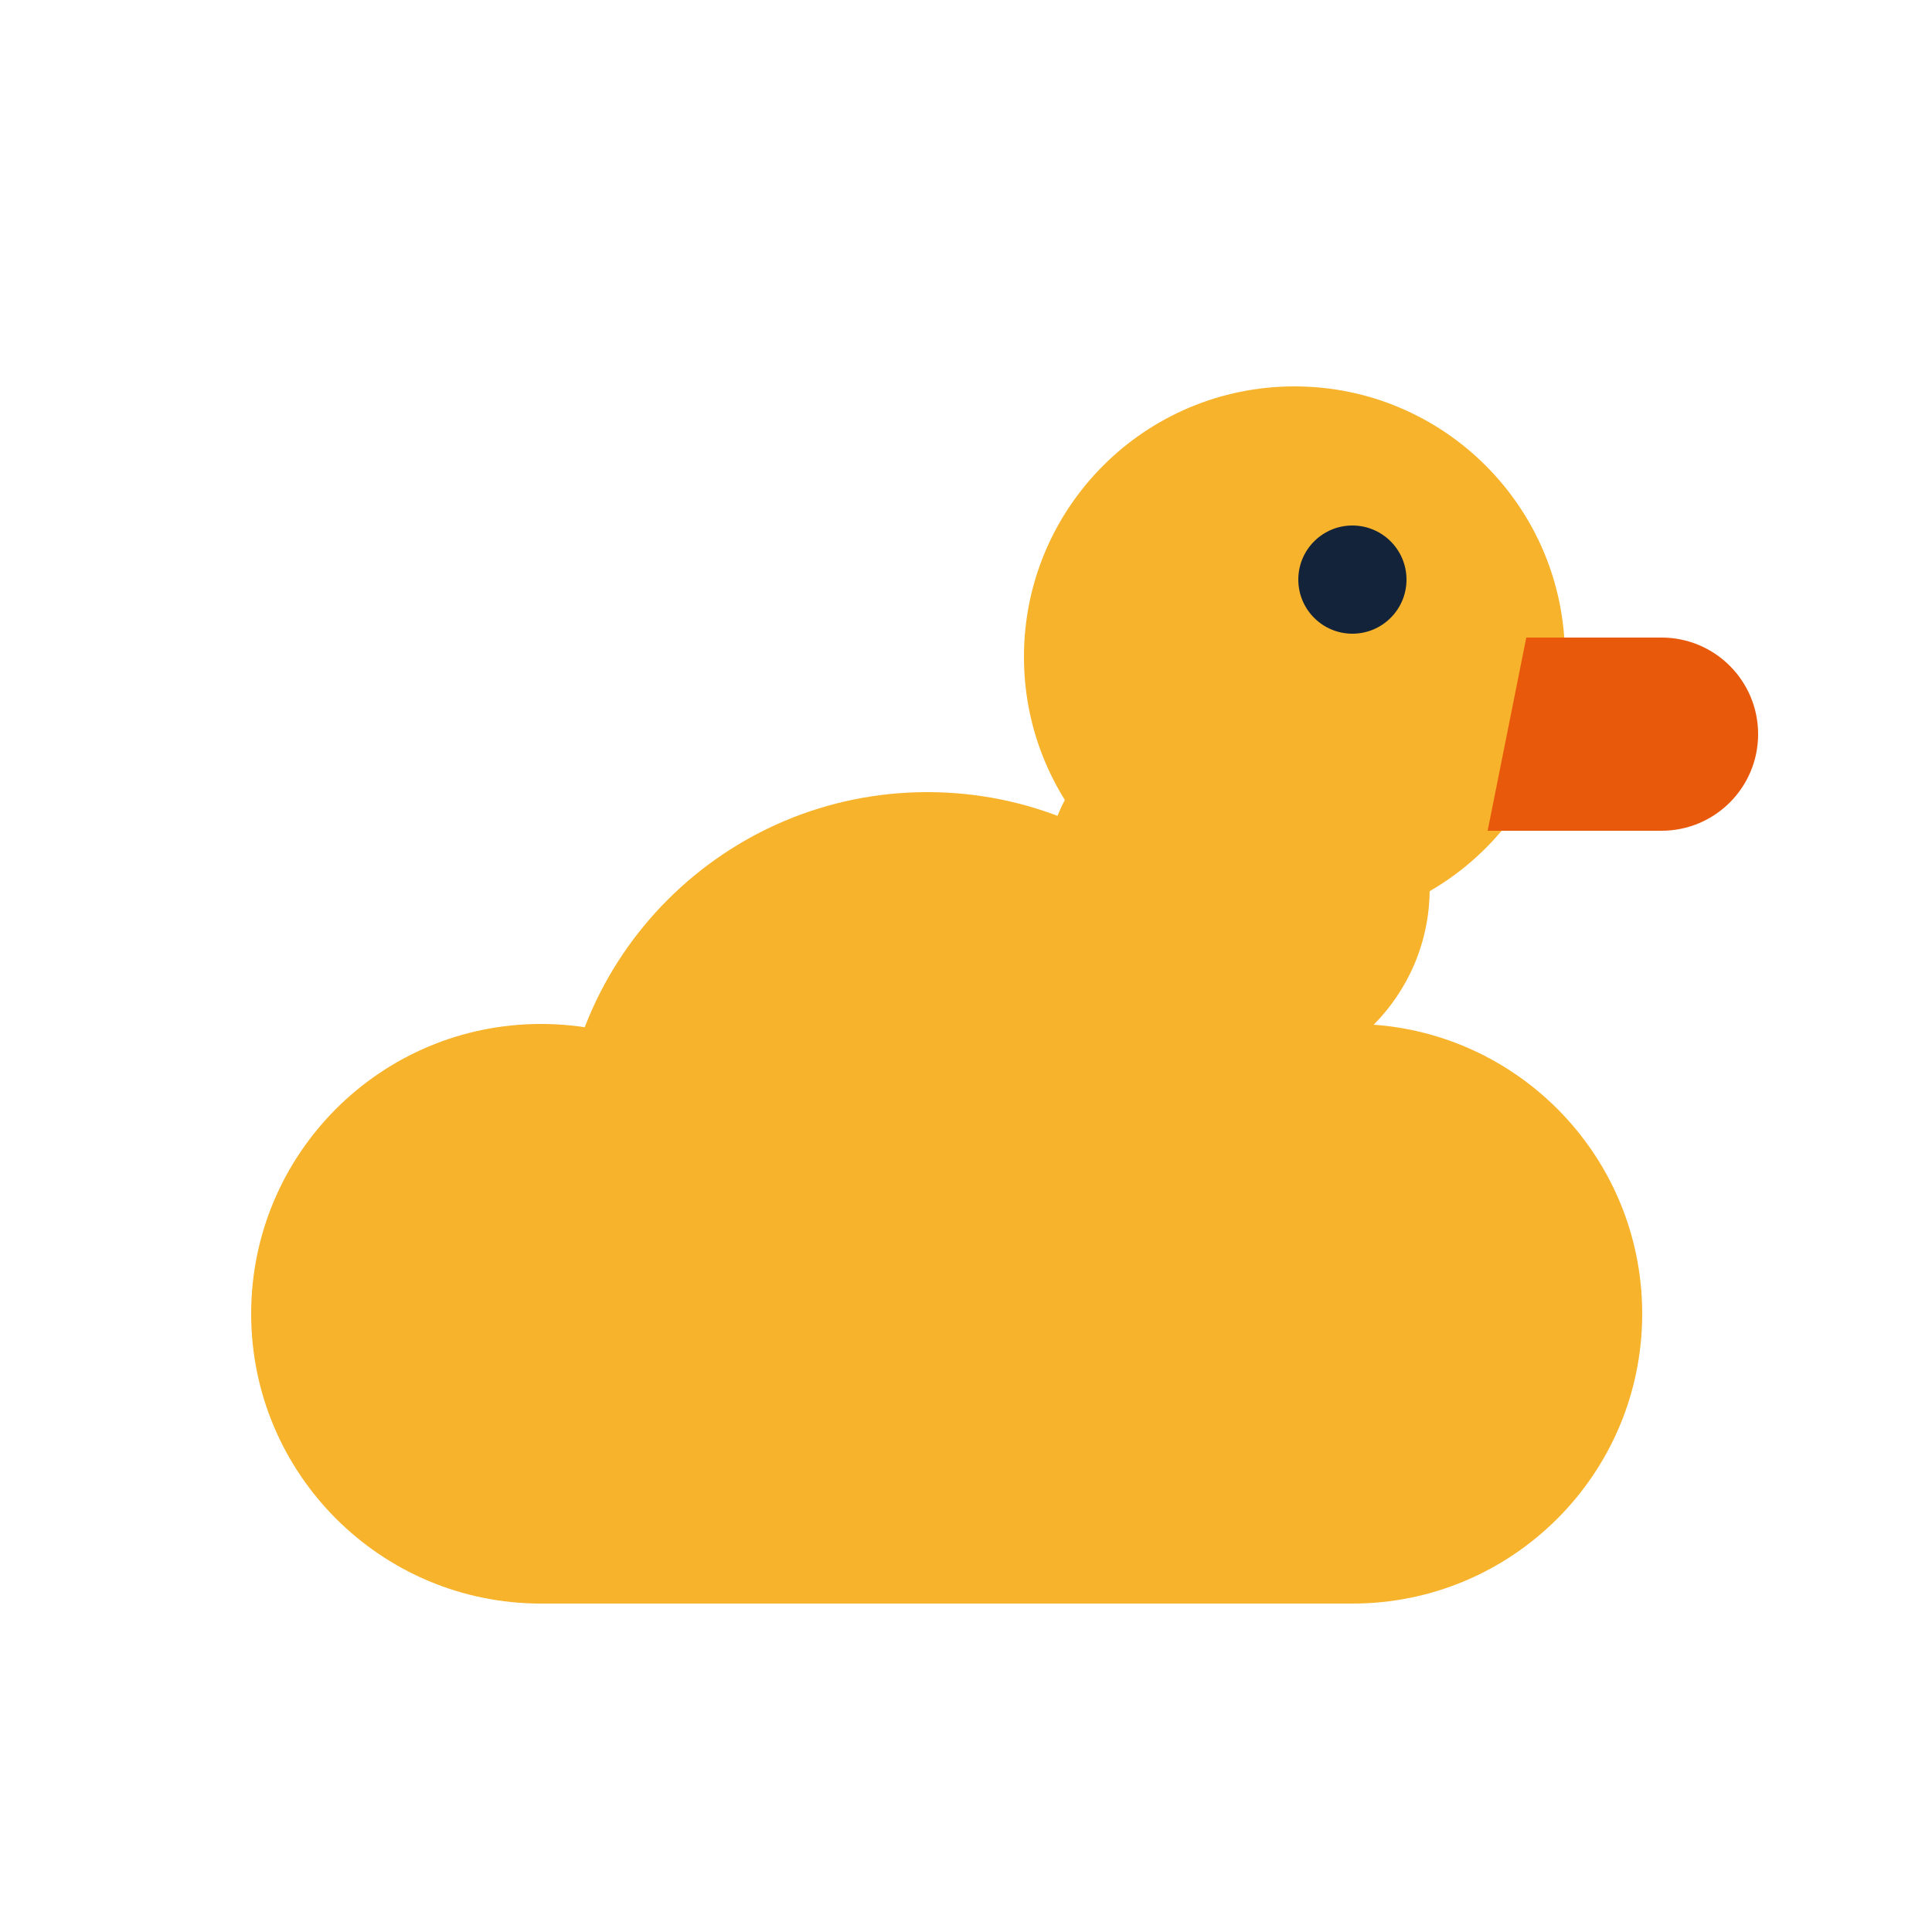
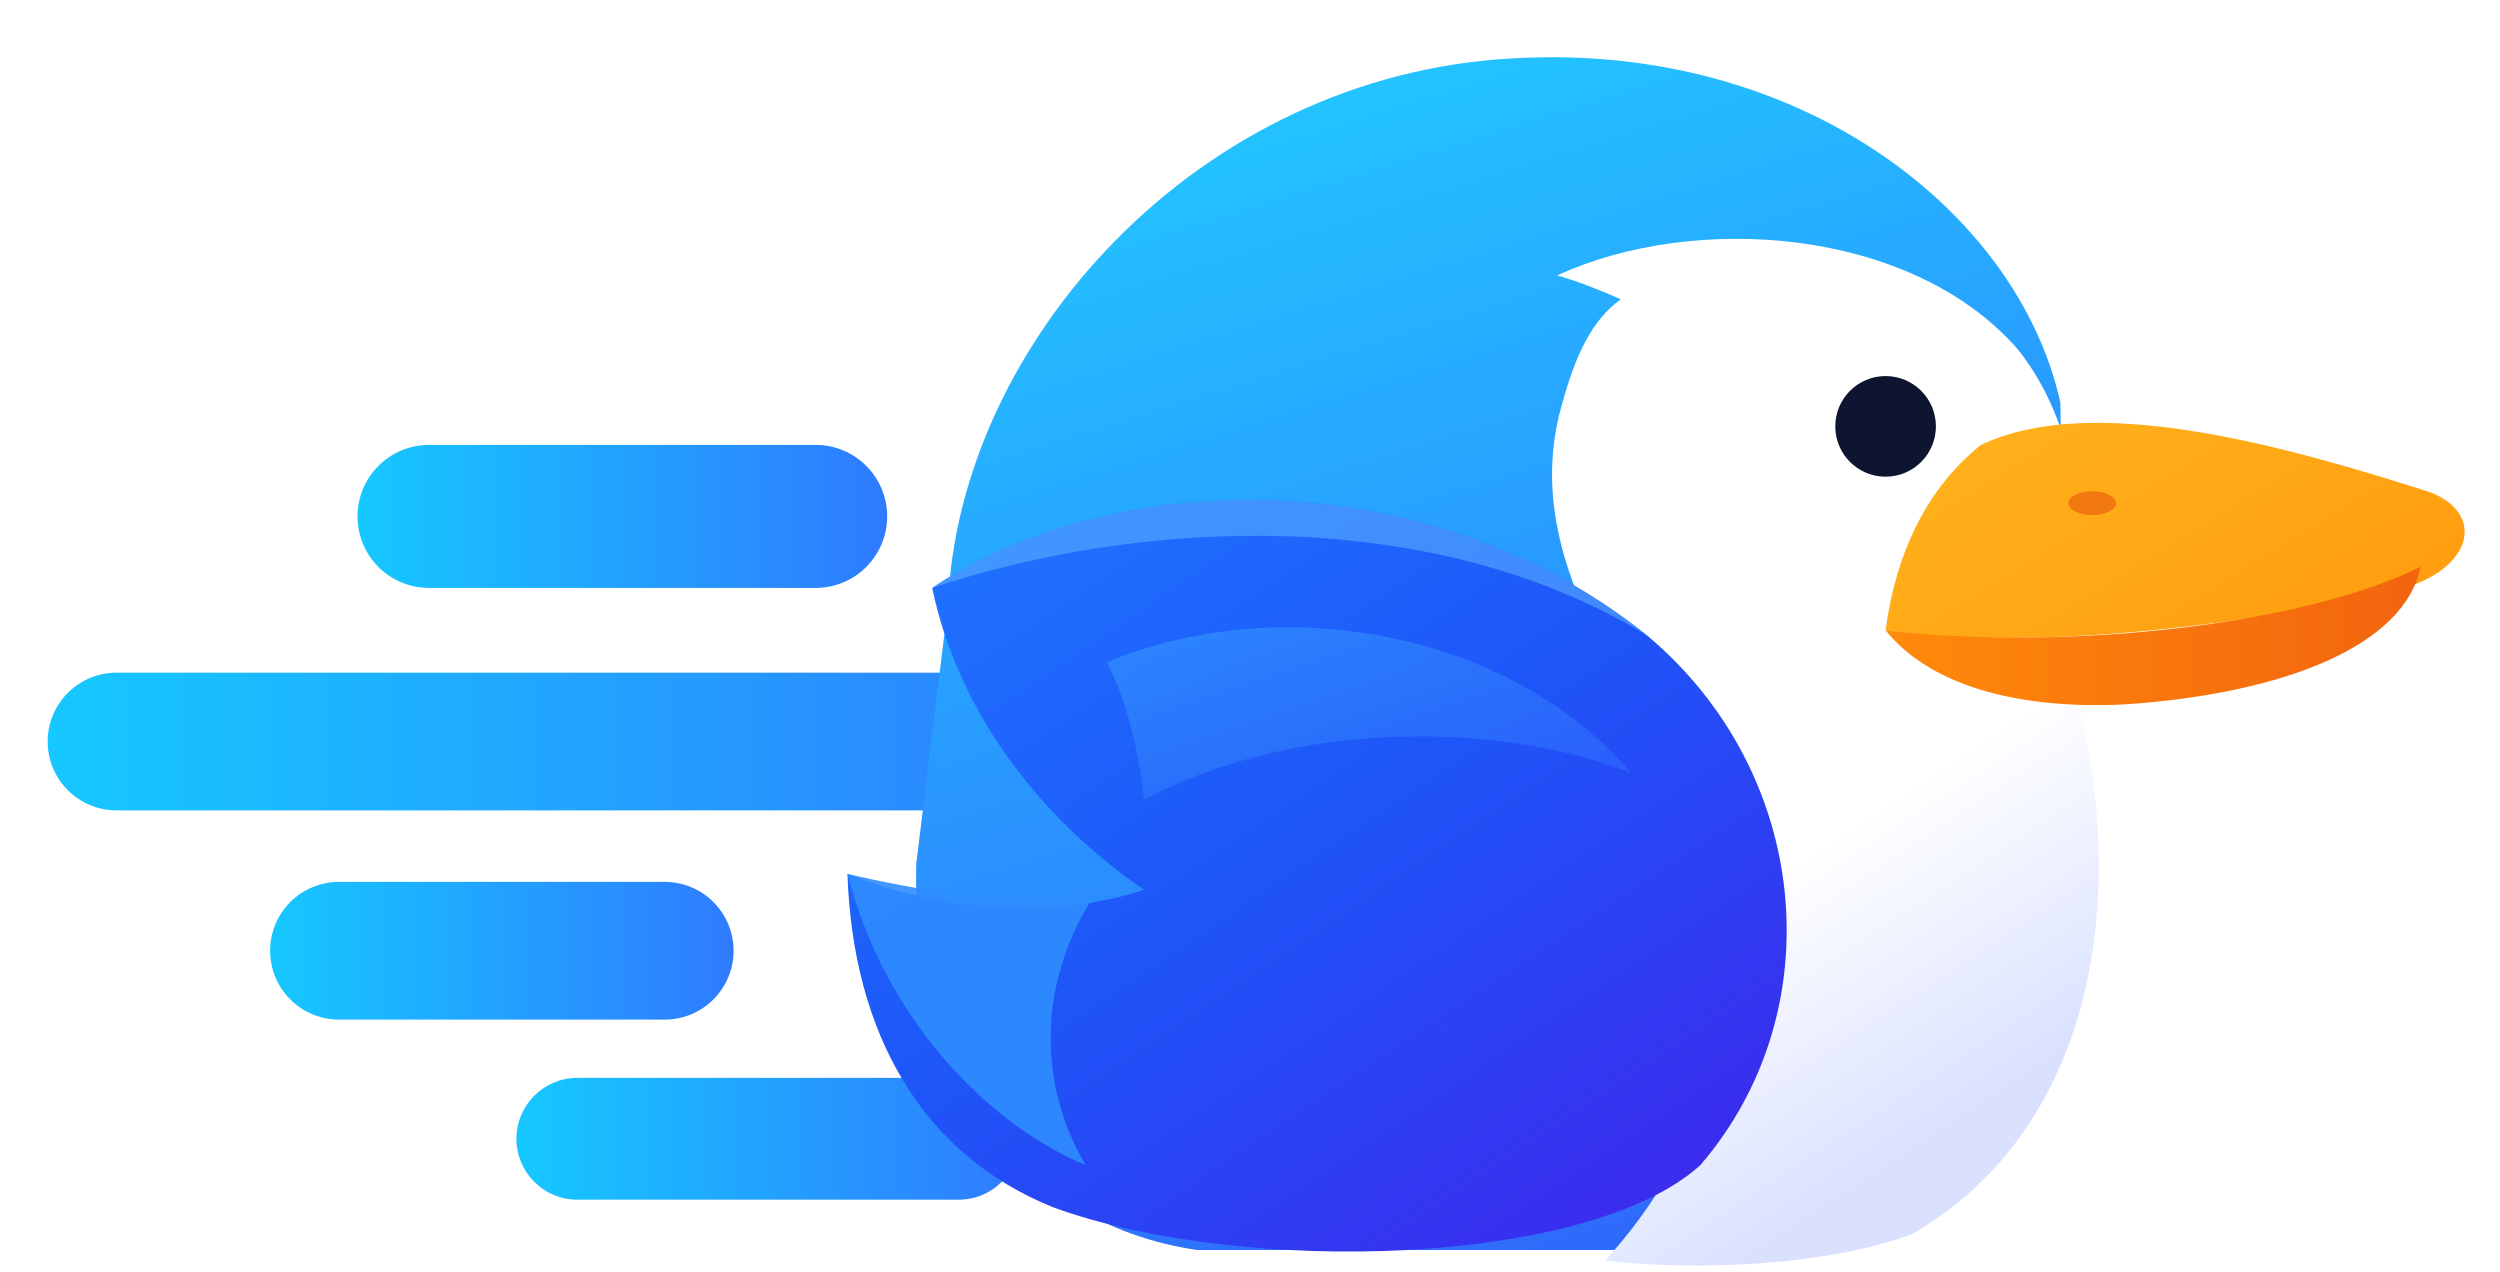
- <svg xmlns="http://www.w3.org/2000/svg" viewBox="0 0 100 100" role="img" aria-label="DuckLess">
-   <g fill="#F7B32B">
-     <circle cx="28" cy="68" r="15" />
-     <circle cx="48" cy="60" r="19" />
-     <circle cx="70" cy="68" r="15" />
-     <rect x="28" y="68" width="42" height="15" />
-     <circle cx="67" cy="34" r="14" />
-     <circle cx="64" cy="46" r="10" />
+ <svg xmlns="http://www.w3.org/2000/svg" viewBox="0 0 944 480" role="img" aria-label="DuckLess">
+   <defs>
+     <linearGradient id="speed" x1="0" y1="0" x2="1" y2="0">
+       <stop offset="0" stop-color="#16C8FF" />
+       <stop offset="1" stop-color="#2F7BFF" />
+     </linearGradient>
+     <linearGradient id="back" x1="0.25" y1="0" x2="0.55" y2="1">
+       <stop offset="0" stop-color="#22C9FF" />
+       <stop offset="0.55" stop-color="#2A93FF" />
+       <stop offset="1" stop-color="#2F6BFA" />
+     </linearGradient>
+     <linearGradient id="wing" x1="0" y1="0.1" x2="0.75" y2="1">
+       <stop offset="0" stop-color="#1F74FF" />
+       <stop offset="0.5" stop-color="#1E55F8" />
+       <stop offset="1" stop-color="#3A2DEE" />
+     </linearGradient>
+     <linearGradient id="feather" x1="0" y1="0" x2="1" y2="1">
+       <stop offset="0" stop-color="#2F8DFF" />
+       <stop offset="1" stop-color="#2A5DFA" />
+     </linearGradient>
+     <linearGradient id="face" x1="0" y1="0" x2="0.35" y2="1">
+       <stop offset="0" stop-color="#FFFFFF" />
+       <stop offset="0.68" stop-color="#FFFFFF" />
+       <stop offset="1" stop-color="#D9E1FF" />
+     </linearGradient>
+     <linearGradient id="beakTop" x1="0" y1="0" x2="1" y2="0.6">
+       <stop offset="0" stop-color="#FFB41C" />
+       <stop offset="1" stop-color="#FF9E10" />
+     </linearGradient>
+     <linearGradient id="beakLow" x1="0" y1="0" x2="1" y2="0">
+       <stop offset="0" stop-color="#FF8A0A" />
+       <stop offset="1" stop-color="#F2640F" />
+     </linearGradient>
+   </defs>
+   <g fill="url(#speed)">
+     <rect x="135" y="168" width="200" height="54" rx="27" />
+     <rect x="18" y="254" width="420" height="52" rx="26" />
+     <rect x="102" y="333" width="175" height="52" rx="26" />
+     <rect x="195" y="407" width="190" height="46" rx="23" />
  </g>
-   <path d="M79 33 h7 a5 5 0 0 1 0 10 h-9 z" fill="#E8590C" />
-   <circle cx="70" cy="30" r="2.8" fill="#13233A" />
+   <path d="M358 228 C 362 130, 452 28, 572 22 C 680 16, 762 80, 778 152 L 780 300 C 768 400, 700 462, 618 472 L 452 472 C 384 462, 344 404, 346 326 Z" fill="url(#back)" />
+   <path d="M588 104 C 640 80, 722 86, 762 132 C 786 162, 792 212, 780 250 C 804 322, 798 422, 722 466 C 690 478, 640 480, 606 476 C 656 422, 668 342, 640 296 C 610 256, 574 206, 590 152 C 595 134, 601 121, 612 113 C 603 109, 595 106, 588 104 Z" fill="url(#face)" />
+   <path d="M352 222 C 420 176, 540 174, 622 240 C 684 292, 692 382, 642 440 C 600 478, 470 482, 398 456 C 348 436, 322 390, 320 330 C 360 346, 402 346, 432 336 C 394 310, 362 270, 352 222 Z" fill="url(#wing)" />
+   <path d="M418 250 C 486 222, 572 240, 616 292 C 566 272, 488 272, 432 302 C 430 284, 426 266, 418 250 Z" fill="url(#feather)" opacity="0.85" />
+   <path d="M320 330 C 346 336, 380 342, 412 340 C 392 372, 392 410, 410 440 C 372 424, 334 384, 320 330 Z" fill="#2F8DFF" opacity="0.9" />
+   <path d="M352 222 C 420 176, 540 174, 622 240 C 540 190, 430 196, 352 222 Z" fill="#5DB4FF" opacity="0.55" />
+   <path d="M748 168 C 790 148, 862 168, 918 186 C 938 194, 934 214, 908 222 C 850 236, 770 246, 712 238 C 716 208, 728 184, 748 168 Z" fill="url(#beakTop)" />
+   <path d="M712 238 C 780 246, 870 236, 914 214 C 908 244, 862 262, 802 266 C 760 268, 728 258, 712 238 Z" fill="url(#beakLow)" />
+   <ellipse cx="790" cy="190" rx="9" ry="4.5" fill="#E8590C" opacity="0.6" />
+   <circle cx="712" cy="161" r="19" fill="#0E1530" />
</svg>
